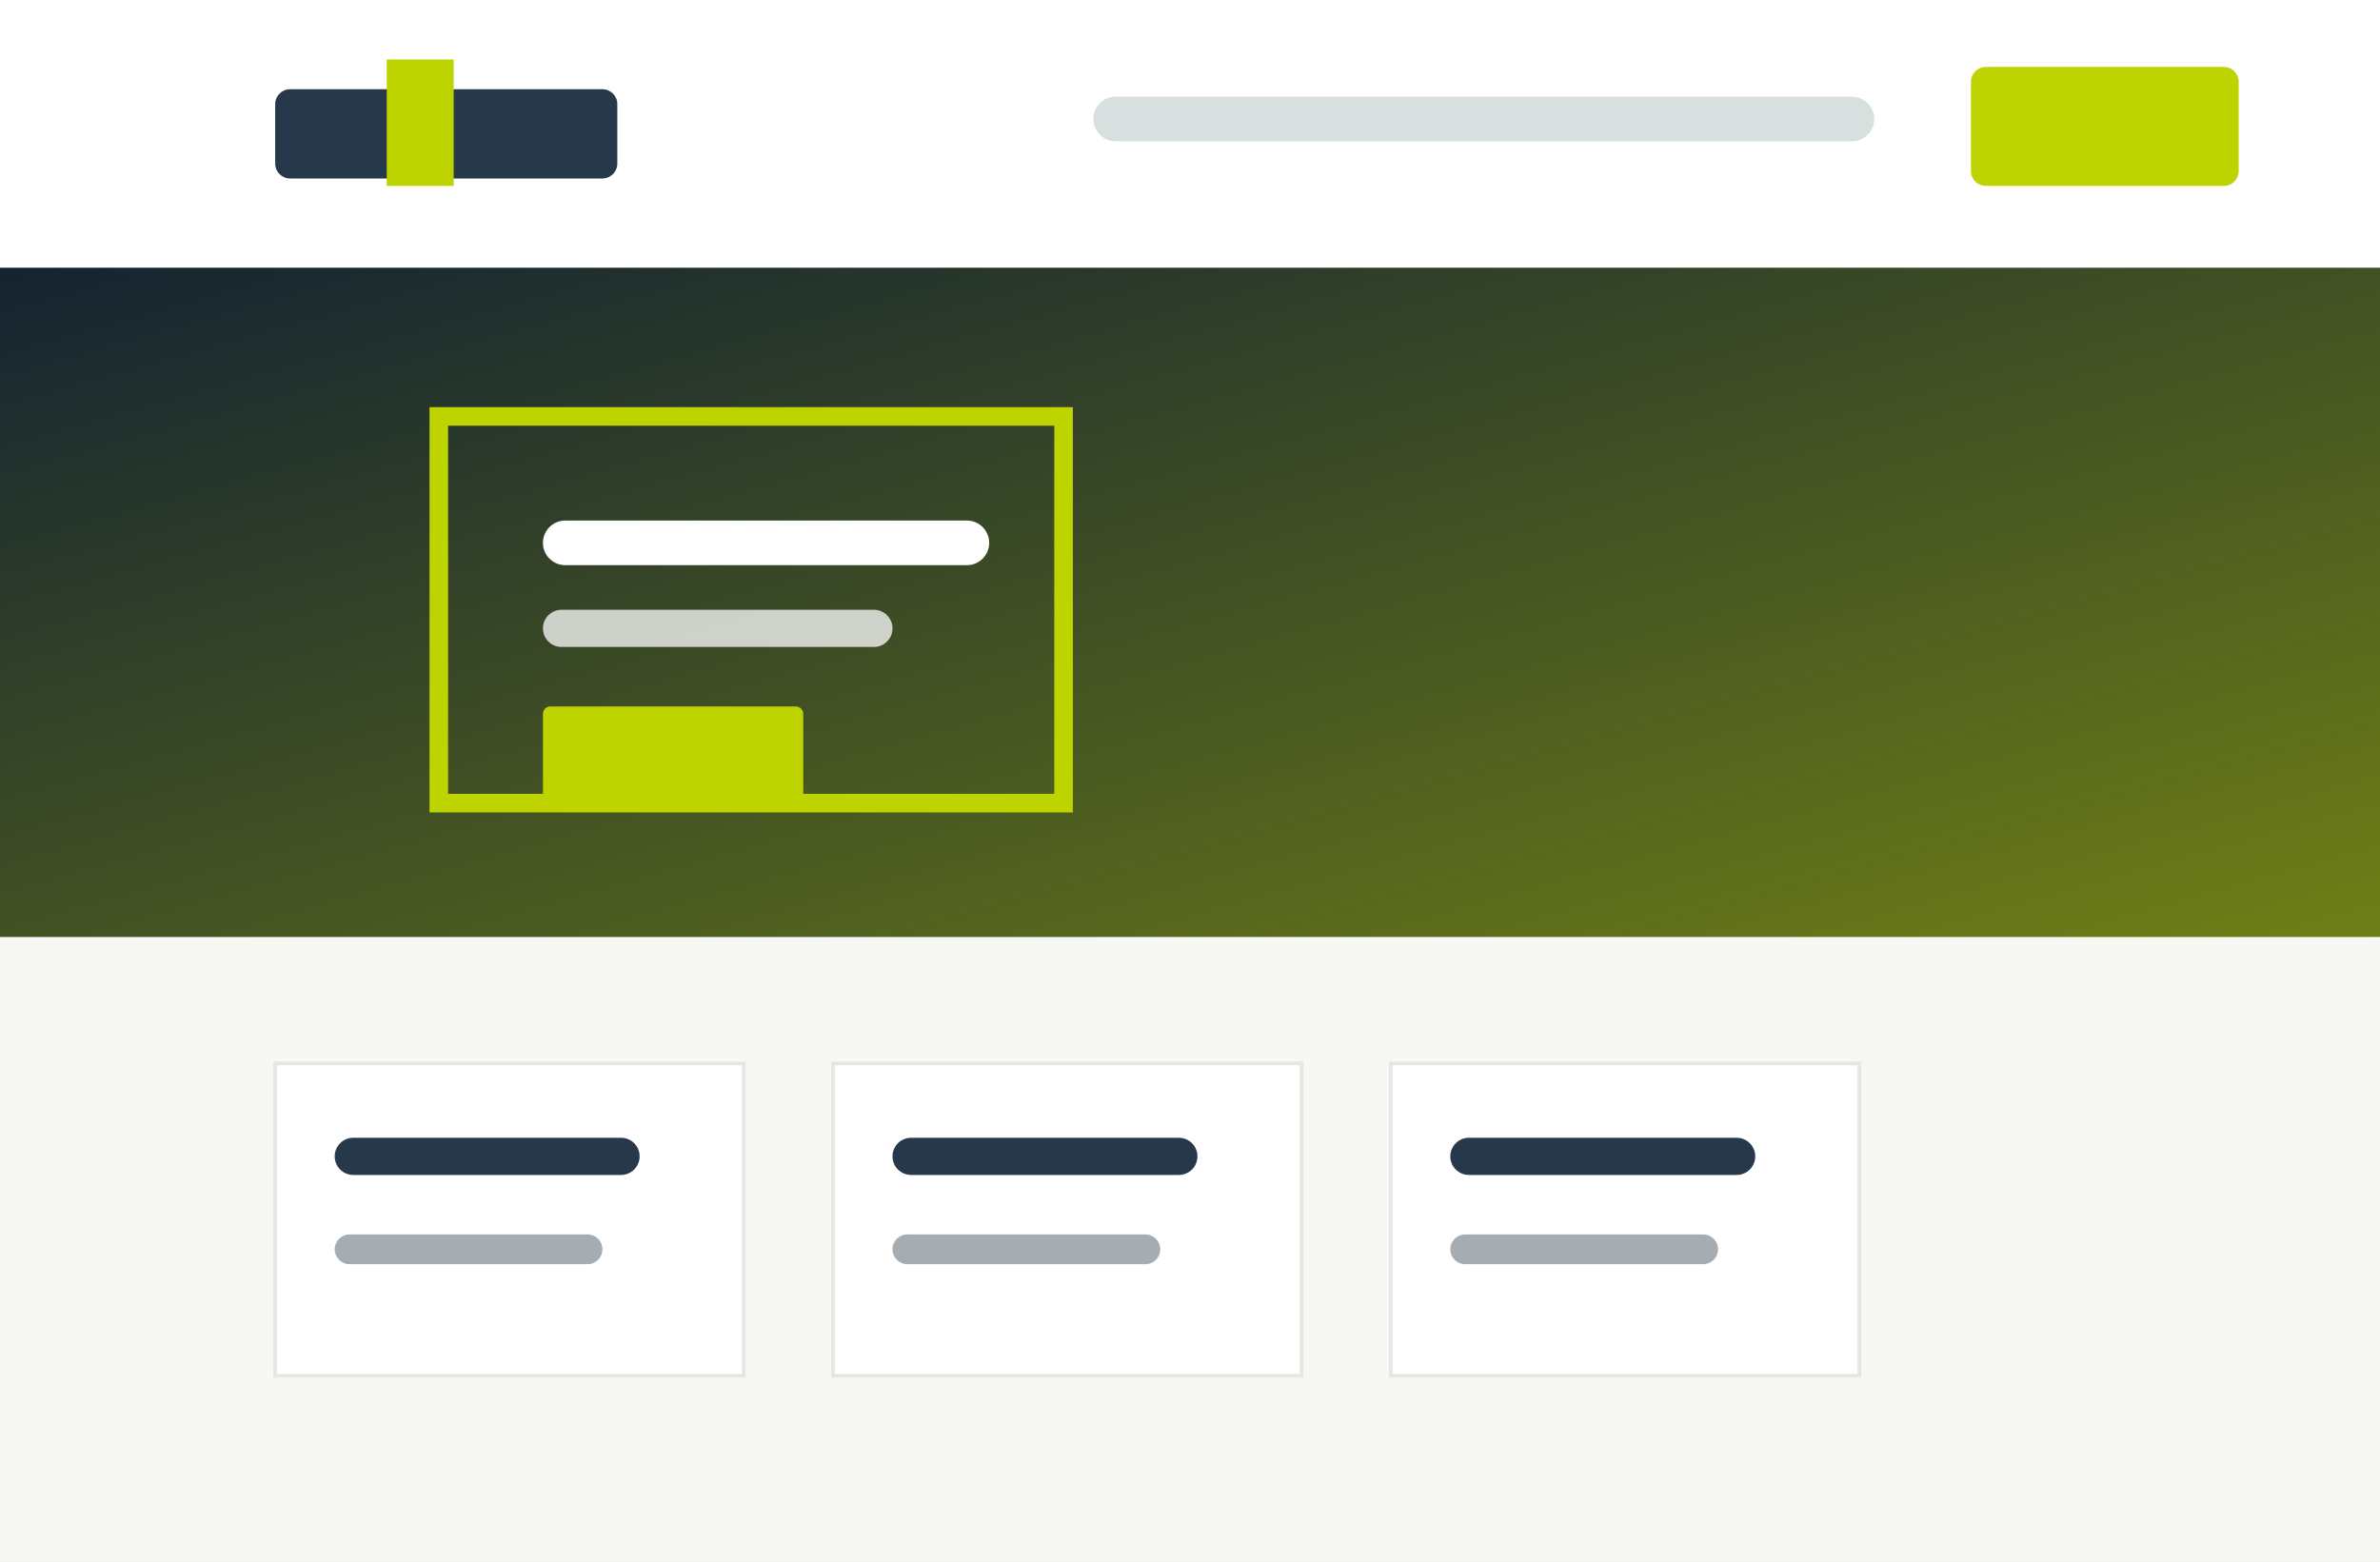
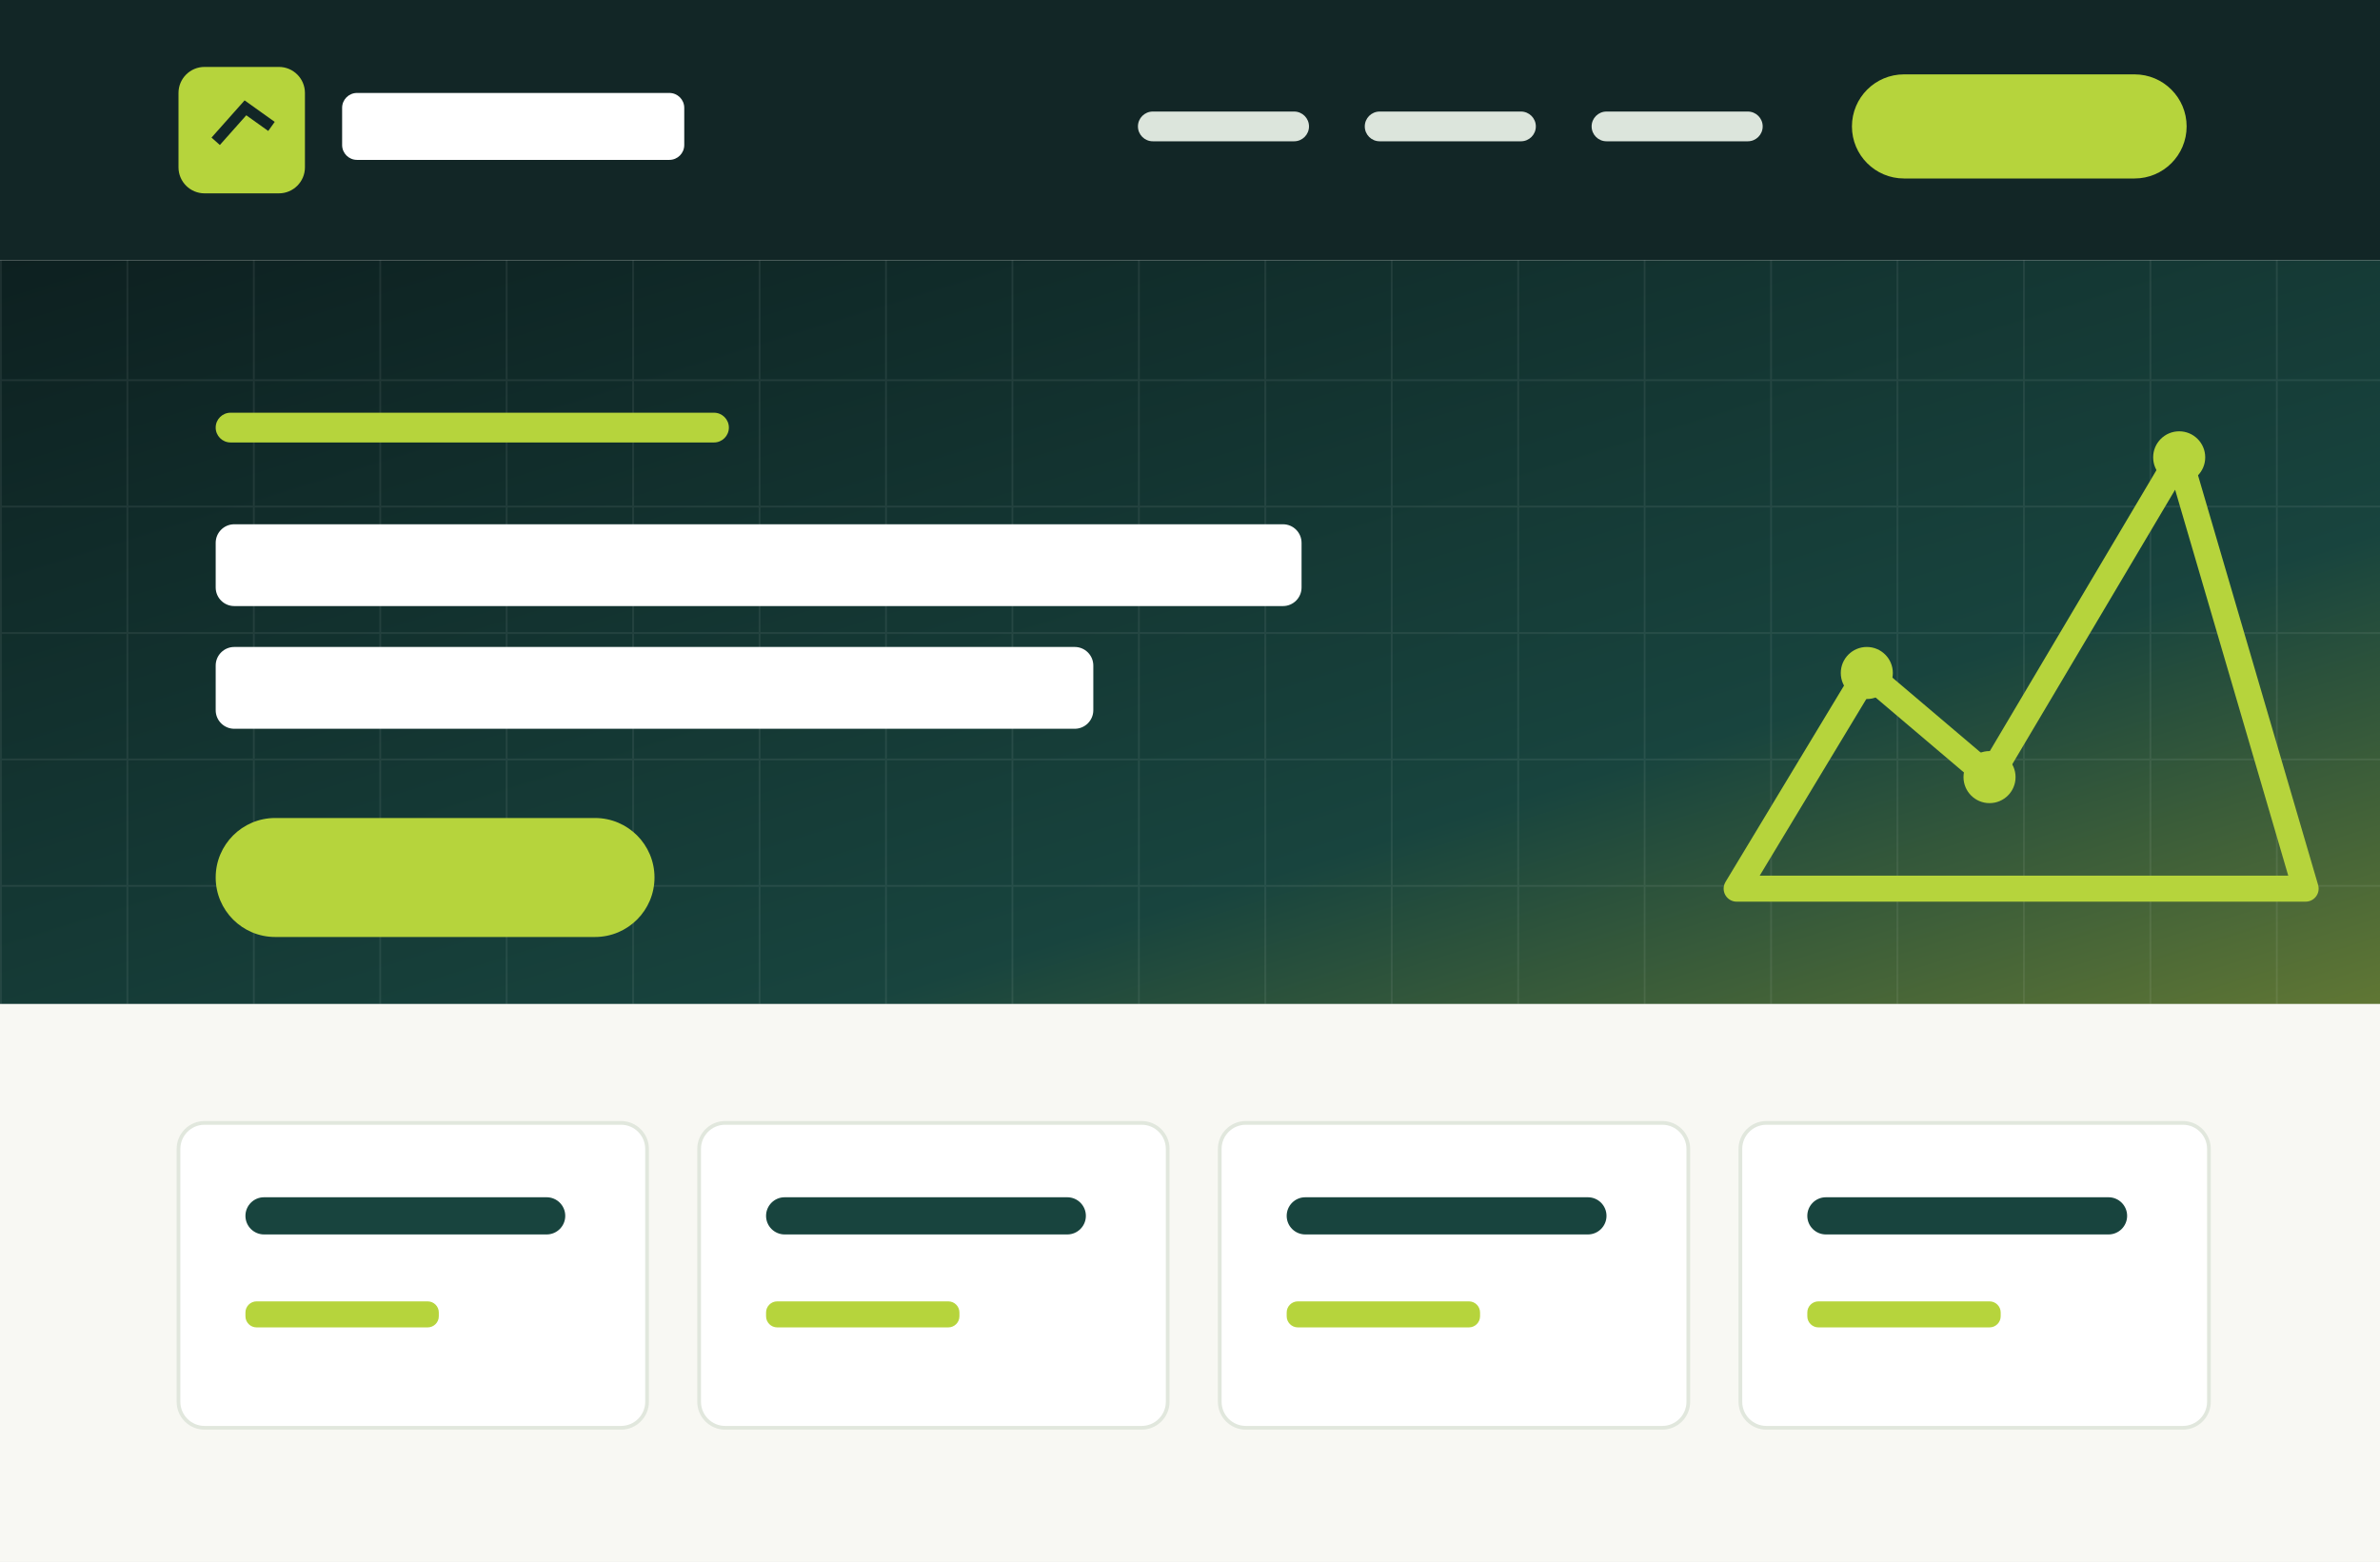
- <svg xmlns="http://www.w3.org/2000/svg" width="640" height="420" viewBox="0 0 640 420" role="img" aria-label="XD0301 Construction Landing preview">
+ <svg xmlns="http://www.w3.org/2000/svg" width="640" height="420" viewBox="0 0 640 420" role="img" aria-label="XD0311 InVess preview">
  <defs>
    <linearGradient id="hero" x1="0" y1="0" x2="1" y2="1">
-       <stop offset="0" stop-color="#142331" />
-       <stop offset="1" stop-color="#6f7f16" />
+       <stop offset="0" stop-color="#0d2020" />
+       <stop offset=".68" stop-color="#18443e" />
+       <stop offset="1" stop-color="#607734" />
    </linearGradient>
+     <pattern id="grid" width="34" height="34" patternUnits="userSpaceOnUse">
+       <path d="M34 0H0V34" fill="none" stroke="#ffffff" stroke-opacity=".07" />
+     </pattern>
  </defs>
-   <rect width="640" height="420" fill="#f7f8f4" />
-   <rect y="0" width="640" height="72" fill="#fff" />
-   <rect x="74" y="24" width="92" height="24" rx="4" fill="#26384a" />
-   <rect x="104" y="16" width="18" height="34" fill="#bdd400" />
-   <rect x="294" y="26" width="210" height="12" rx="6" fill="#d8dfdf" />
-   <rect x="530" y="18" width="72" height="32" rx="4" fill="#bdd400" />
-   <rect y="72" width="640" height="180" fill="url(#hero)" />
-   <rect x="118" y="112" width="168" height="104" fill="none" stroke="#bdd400" stroke-width="5" />
-   <rect x="146" y="140" width="120" height="12" rx="6" fill="#fff" />
-   <rect x="146" y="164" width="94" height="10" rx="5" fill="#fff" opacity=".75" />
-   <rect x="146" y="190" width="70" height="28" rx="2" fill="#bdd400" />
-   <rect x="74" y="286" width="126" height="84" fill="#fff" stroke="#e5e8e2" />
-   <rect x="224" y="286" width="126" height="84" fill="#fff" stroke="#e5e8e2" />
-   <rect x="374" y="286" width="126" height="84" fill="#fff" stroke="#e5e8e2" />
-   <rect x="90" y="306" width="82" height="10" rx="5" fill="#26384a" />
-   <rect x="240" y="306" width="82" height="10" rx="5" fill="#26384a" />
-   <rect x="390" y="306" width="82" height="10" rx="5" fill="#26384a" />
-   <rect x="90" y="332" width="72" height="8" rx="4" fill="#a5adb2" />
-   <rect x="240" y="332" width="72" height="8" rx="4" fill="#a5adb2" />
-   <rect x="390" y="332" width="72" height="8" rx="4" fill="#a5adb2" />
+   <rect width="640" height="420" fill="#f8f8f3" />
+   <rect width="640" height="70" fill="#122626" />
+   <rect x="48" y="18" width="34" height="34" rx="7" fill="#b6d43c" />
+   <path d="M58 38l8-9 7 5" fill="none" stroke="#122626" stroke-width="3" />
+   <rect x="92" y="25" width="92" height="18" rx="4" fill="#ffffff" />
+   <g fill="#dce5dc">
+     <rect x="306" y="30" width="46" height="8" rx="4" />
+     <rect x="367" y="30" width="46" height="8" rx="4" />
+     <rect x="428" y="30" width="46" height="8" rx="4" />
+   </g>
+   <rect x="498" y="20" width="90" height="28" rx="14" fill="#b6d43c" />
+   <rect y="70" width="640" height="200" fill="url(#hero)" />
+   <rect y="70" width="640" height="200" fill="url(#grid)" />
+   <path d="M467 239l35-58 33 28 51-86 34 116z" fill="none" stroke="#b6d43c" stroke-width="7" stroke-linecap="round" stroke-linejoin="round" />
+   <circle cx="502" cy="181" r="7" fill="#b6d43c" />
+   <circle cx="535" cy="209" r="7" fill="#b6d43c" />
+   <circle cx="586" cy="123" r="7" fill="#b6d43c" />
+   <rect x="58" y="111" width="138" height="8" rx="4" fill="#b6d43c" />
+   <rect x="58" y="141" width="292" height="22" rx="5" fill="#ffffff" />
+   <rect x="58" y="174" width="236" height="22" rx="5" fill="#ffffff" />
+   <rect x="58" y="220" width="118" height="32" rx="16" fill="#b6d43c" />
+   <g transform="translate(48 302)">
+     <rect width="126" height="82" rx="7" fill="#ffffff" stroke="#e1e7dd" />
+     <rect x="140" width="126" height="82" rx="7" fill="#ffffff" stroke="#e1e7dd" />
+     <rect x="280" width="126" height="82" rx="7" fill="#ffffff" stroke="#e1e7dd" />
+     <rect x="420" width="126" height="82" rx="7" fill="#ffffff" stroke="#e1e7dd" />
+     <g fill="#18443e">
+       <rect x="18" y="20" width="86" height="10" rx="5" />
+       <rect x="158" y="20" width="86" height="10" rx="5" />
+       <rect x="298" y="20" width="86" height="10" rx="5" />
+       <rect x="438" y="20" width="86" height="10" rx="5" />
+     </g>
+     <g fill="#b6d43c">
+       <rect x="18" y="48" width="52" height="7" rx="3" />
+       <rect x="158" y="48" width="52" height="7" rx="3" />
+       <rect x="298" y="48" width="52" height="7" rx="3" />
+       <rect x="438" y="48" width="52" height="7" rx="3" />
+     </g>
+   </g>
</svg>
